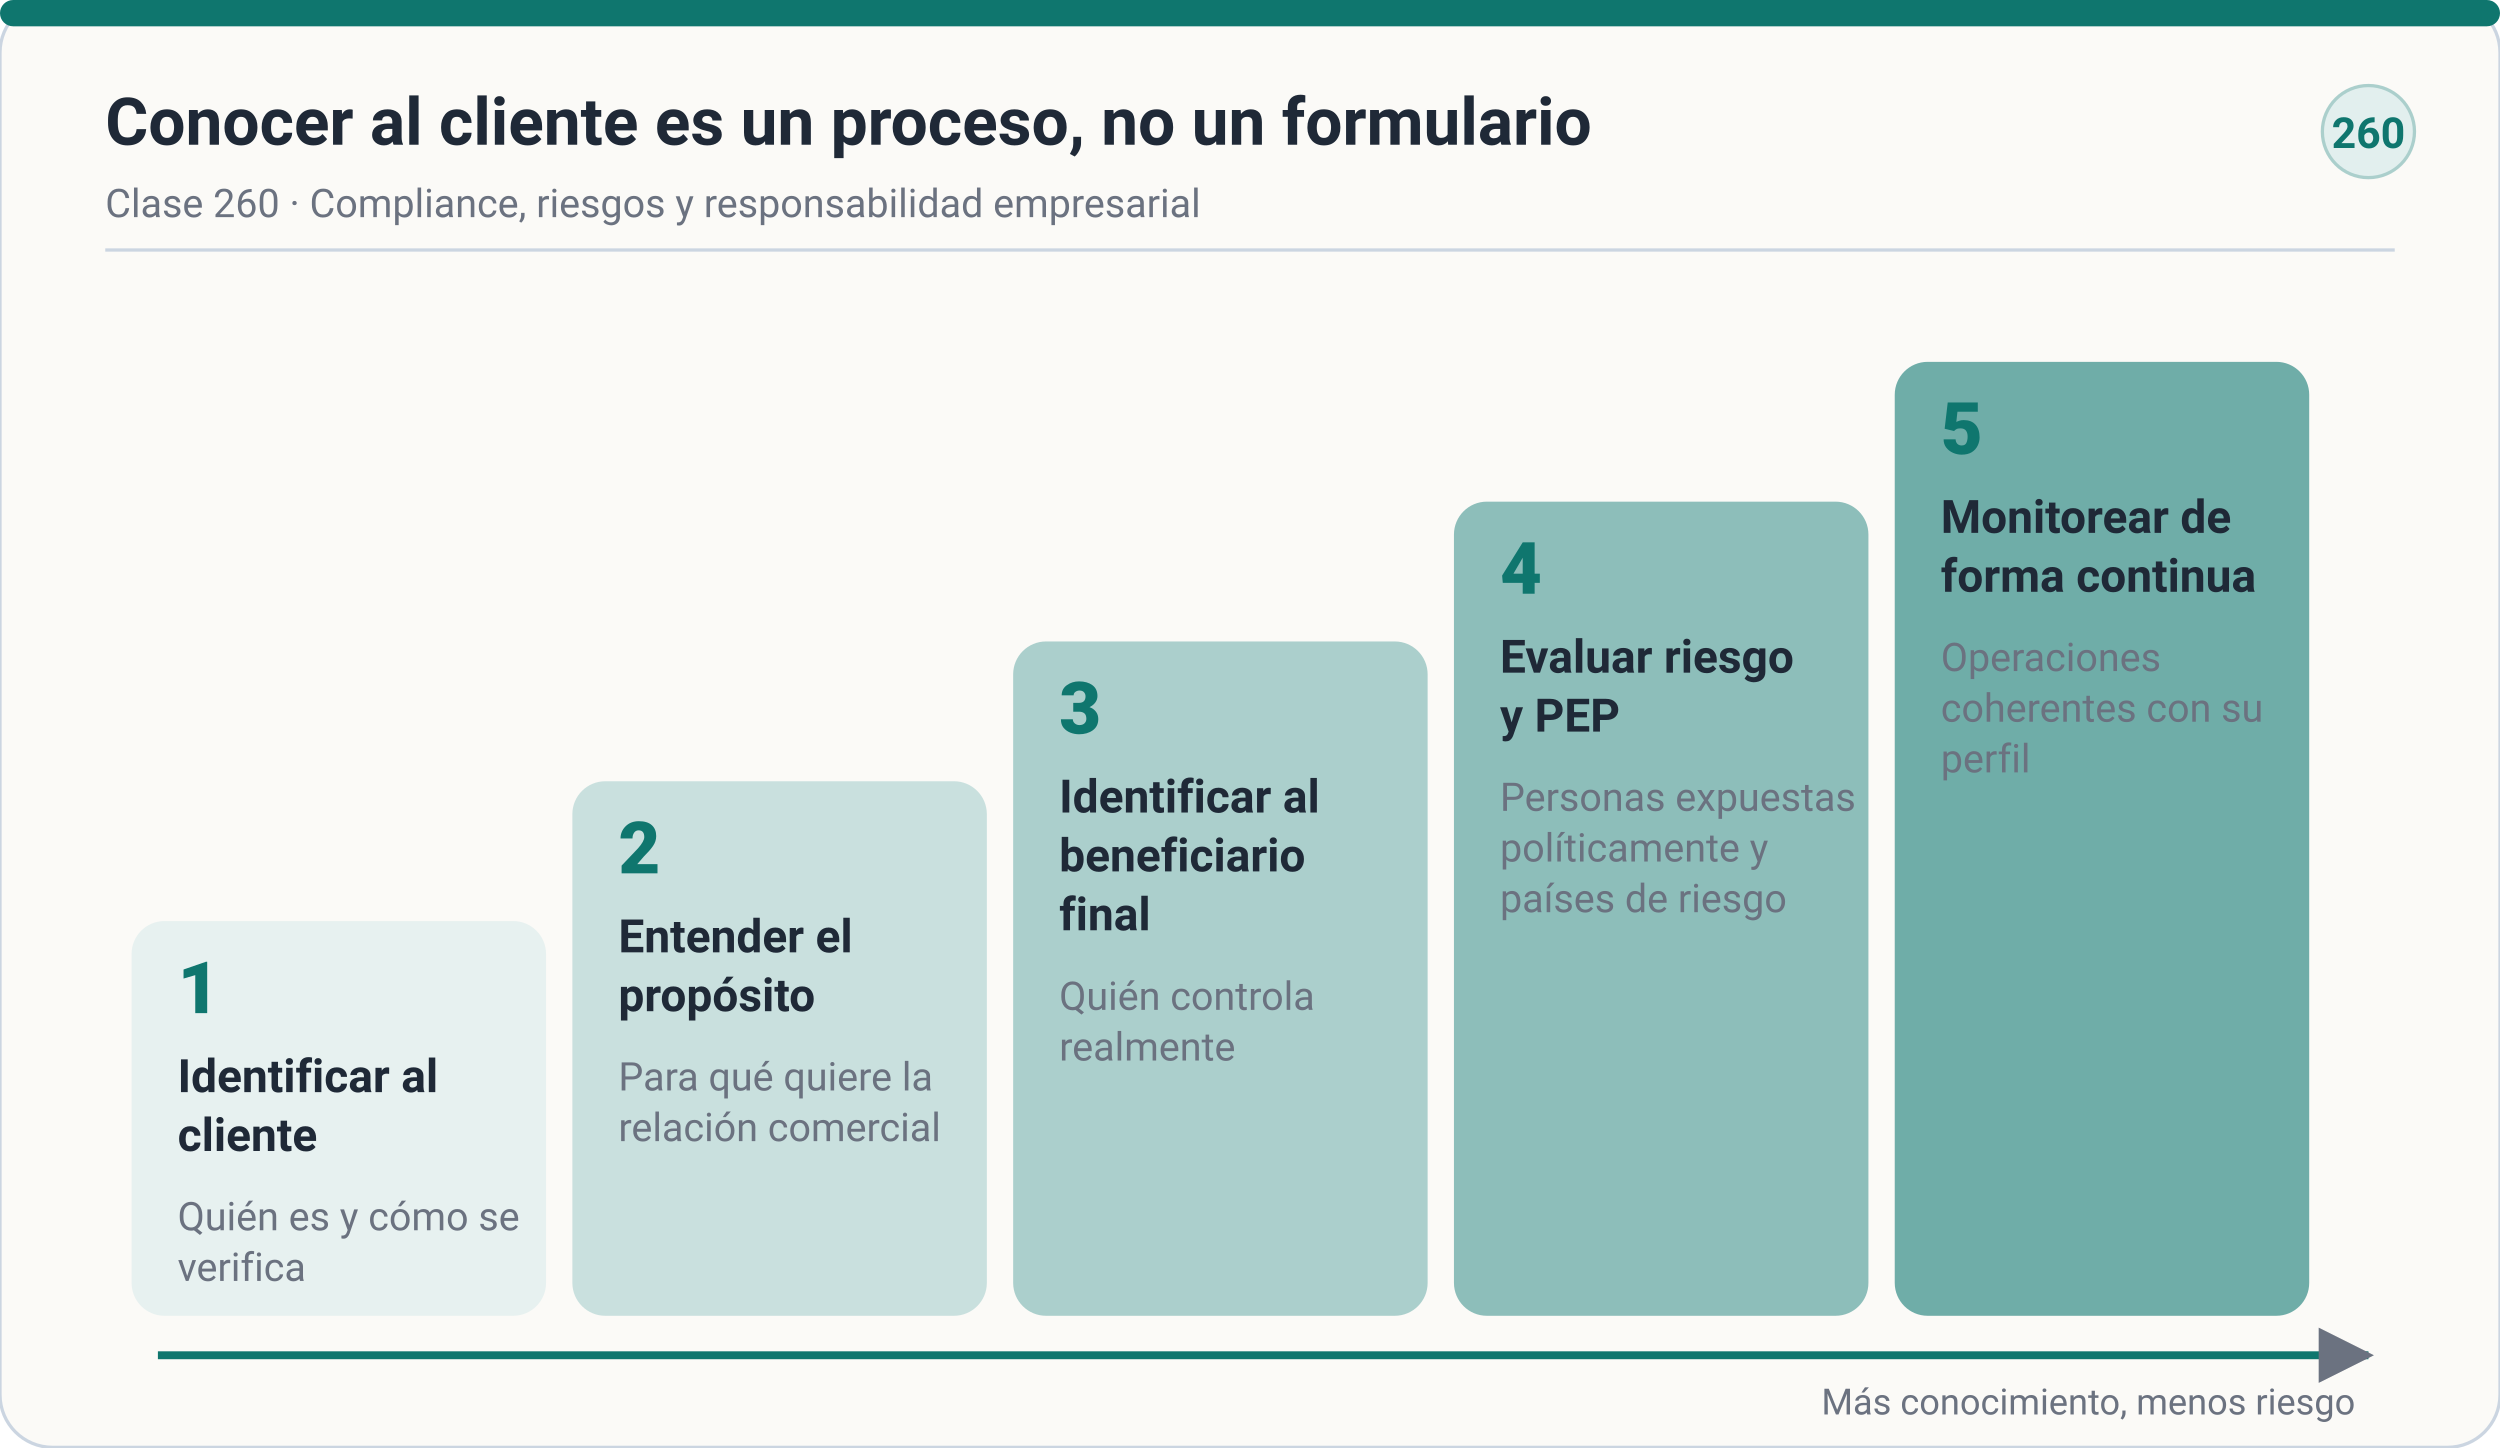
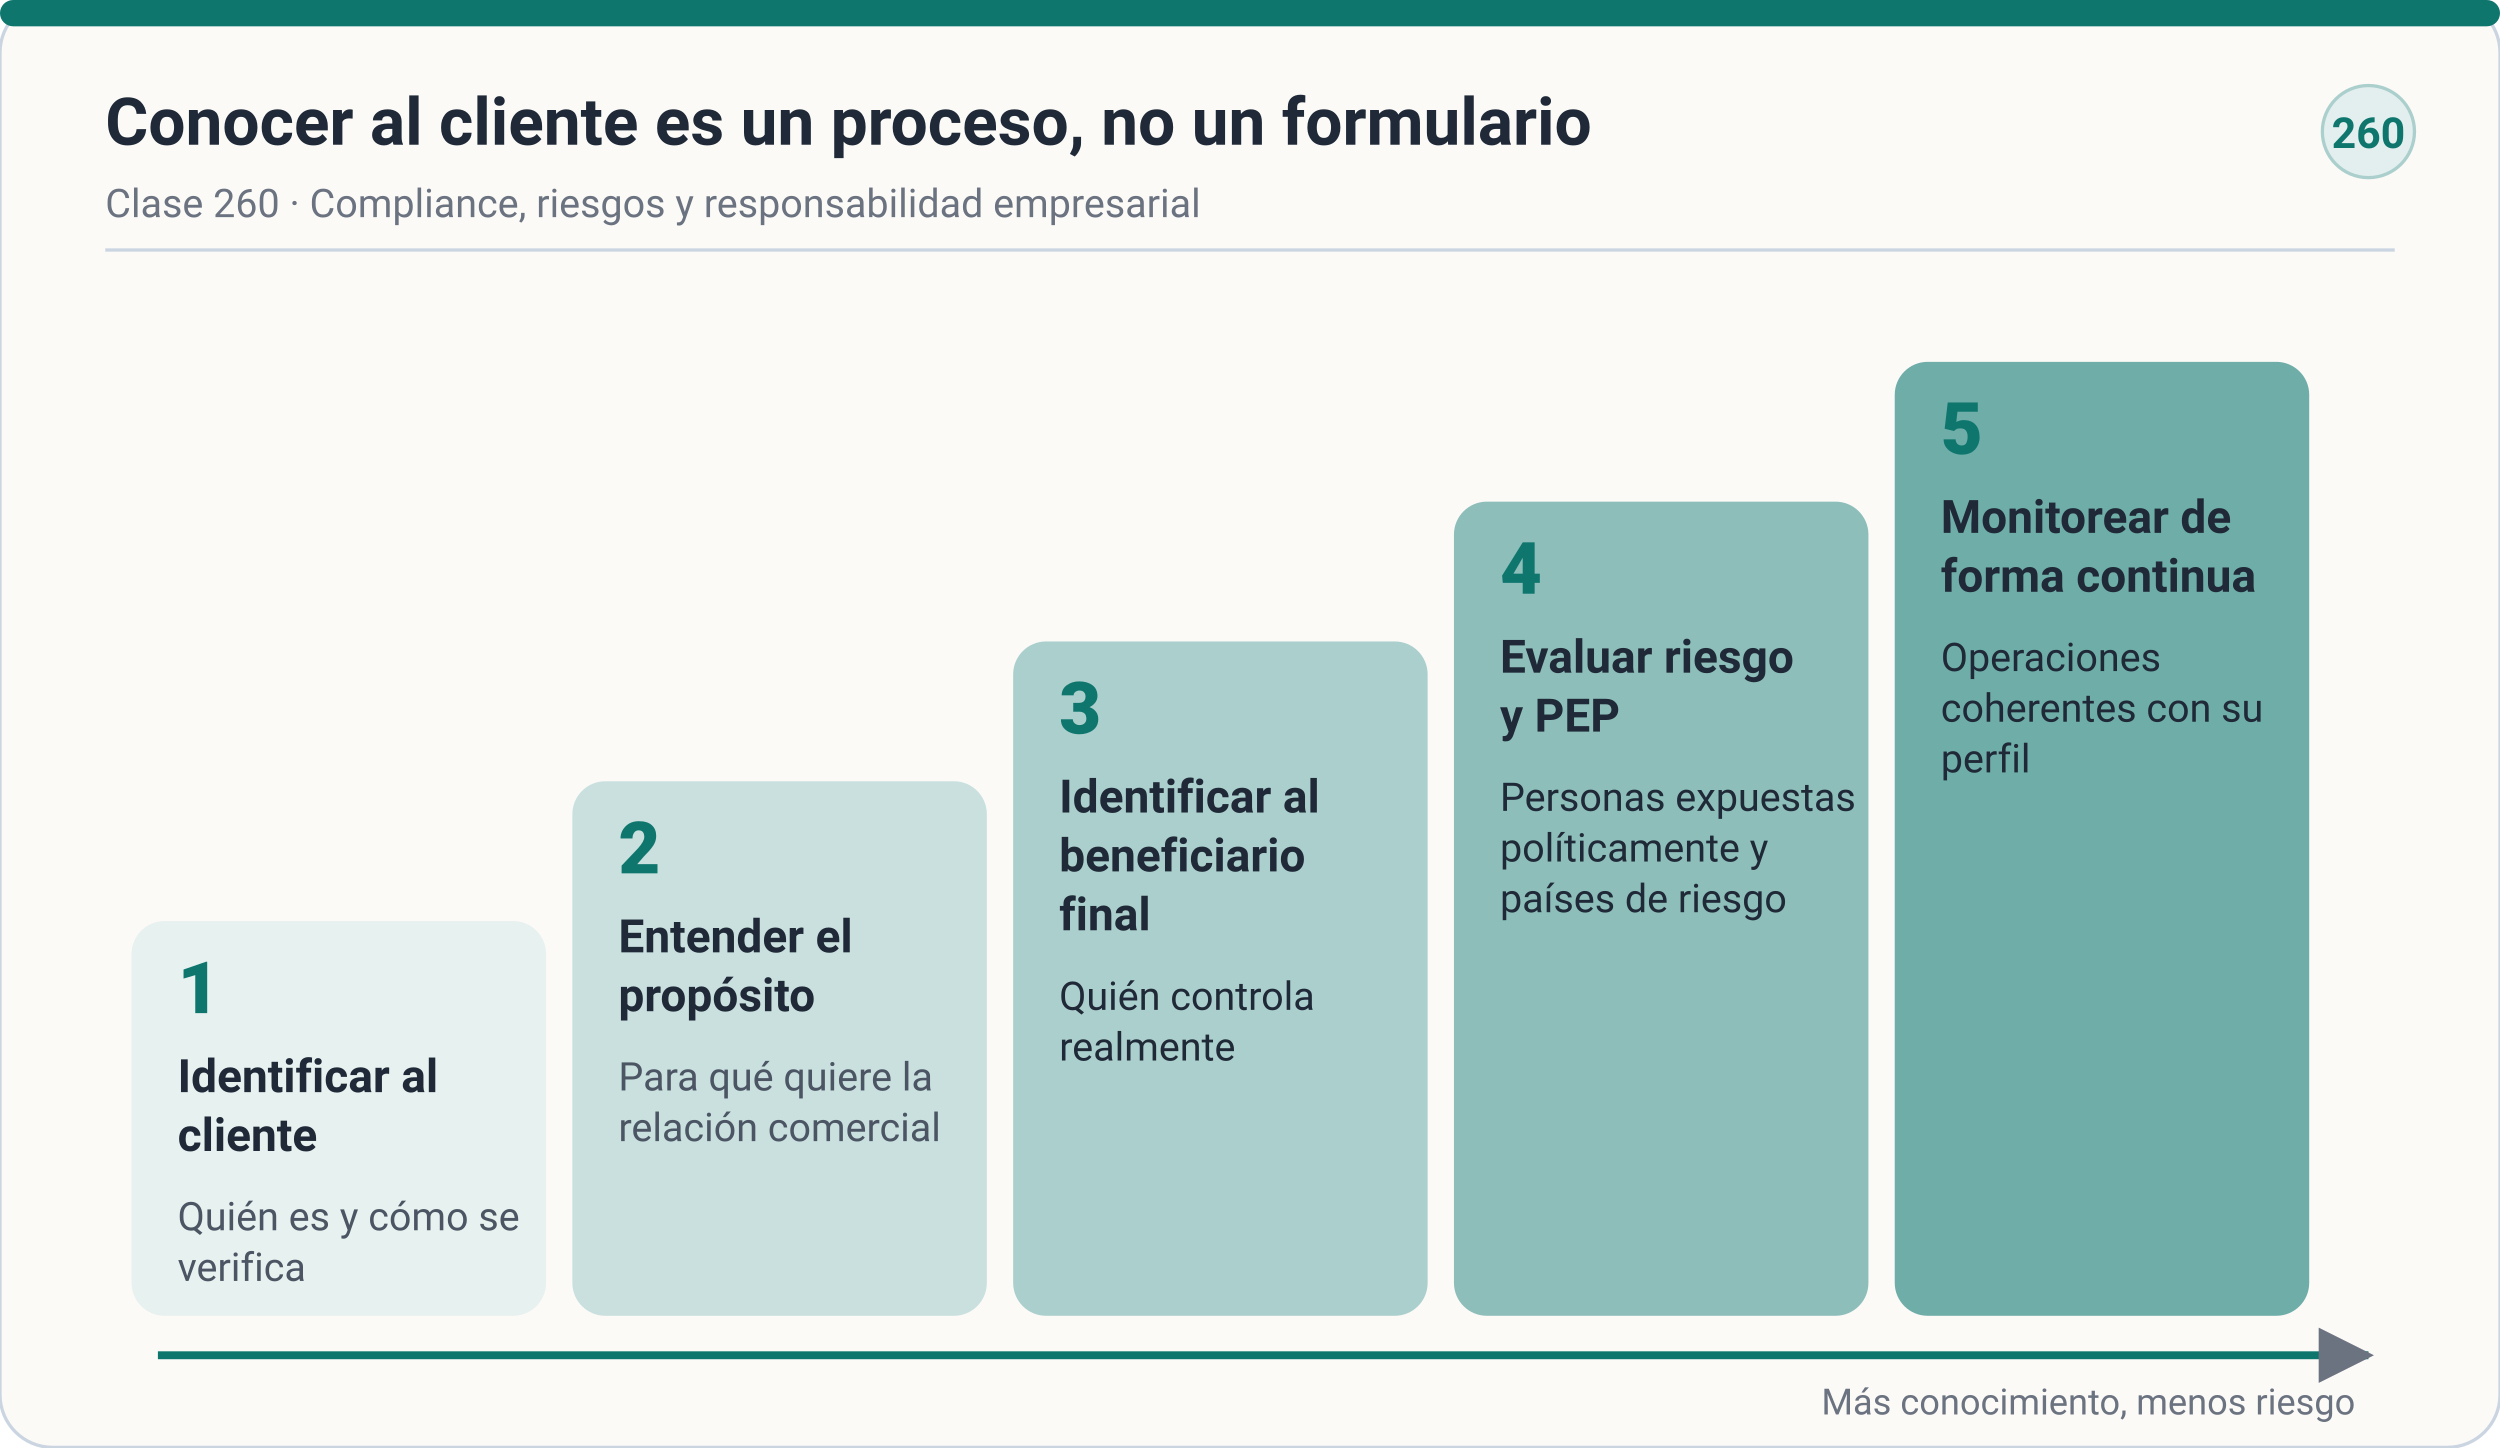
<svg xmlns="http://www.w3.org/2000/svg" viewBox="0 0 760 440" width="760" height="440" role="img" aria-labelledby="t d" font-family="system-ui, -apple-system, 'Segoe UI', Roboto, Arial, sans-serif">
  <defs>
    <marker id="fl" viewBox="0 0 10 10" refX="9" refY="5" markerWidth="7" markerHeight="7" orient="auto-start-reverse">
      <path d="M0,0 L10,5 L0,10 z" fill="#6B7280" />
    </marker>
    <marker id="fa" viewBox="0 0 10 10" refX="9" refY="5" markerWidth="7" markerHeight="7" orient="auto-start-reverse">
      <path d="M0,0 L10,5 L0,10 z" fill="#0F766E" />
    </marker>
  </defs>
  <rect width="760" height="440" rx="16" fill="#FBFAF7" stroke="#CBD5E1" />
  <rect x="0" y="0" width="760" height="8" rx="4" fill="#0F766E" />
  <text x="32.0" y="44.0" font-size="20" text-anchor="start" fill="#1F2937" font-weight="700">
    <tspan x="32.0" dy="0.0">Conocer al cliente es un proceso, no un formulario</tspan>
  </text>
  <text x="32.0" y="66.0" font-size="12" text-anchor="start" fill="#6B7280" font-weight="400">
    <tspan x="32.0" dy="0.0">Clase 260 · Compliance, riesgos y responsabilidad empresarial</tspan>
  </text>
  <line x1="32" y1="76" x2="728" y2="76" stroke="#CBD5E1" />
  <rect x="40.0" y="280.0" width="126.0" height="120.0" rx="10" fill="#E7F1F0" />
  <text x="54.0" y="308.0" font-size="22" text-anchor="start" fill="#0F766E" font-weight="800">
    <tspan x="54.0" dy="0.0">1</tspan>
  </text>
  <text x="54.0" y="332.0" font-size="14" text-anchor="start" fill="#1F2937" font-weight="700">
    <tspan x="54.0" dy="0.0">Identificar al</tspan>
    <tspan x="54.0" dy="17.9">cliente</tspan>
  </text>
-   <text x="54.0" y="374.0" font-size="12" text-anchor="start" fill="#6B7280" font-weight="400">
+   <text x="54.0" y="374.0" font-size="12" text-anchor="start" fill="#4B5563" font-weight="400">
    <tspan x="54.0" dy="0.0">Quién es y cómo se</tspan>
    <tspan x="54.0" dy="15.4">verifica</tspan>
  </text>
  <rect x="174.0" y="237.5" width="126.0" height="162.5" rx="10" fill="#C9E0DE" />
  <text x="188.0" y="265.5" font-size="22" text-anchor="start" fill="#0F766E" font-weight="800">
    <tspan x="188.0" dy="0.0">2</tspan>
  </text>
  <text x="188.0" y="289.5" font-size="14" text-anchor="start" fill="#1F2937" font-weight="700">
    <tspan x="188.0" dy="0.0">Entender el</tspan>
    <tspan x="188.0" dy="17.9">propósito</tspan>
  </text>
-   <text x="188.0" y="331.5" font-size="12" text-anchor="start" fill="#6B7280" font-weight="400">
+   <text x="188.0" y="331.5" font-size="12" text-anchor="start" fill="#4B5563" font-weight="400">
    <tspan x="188.0" dy="0.0">Para qué quiere la</tspan>
    <tspan x="188.0" dy="15.4">relación comercial</tspan>
  </text>
  <rect x="308.0" y="195.0" width="126.0" height="205.0" rx="10" fill="#ABCFCC" />
  <text x="322.0" y="223.0" font-size="22" text-anchor="start" fill="#0F766E" font-weight="800">
    <tspan x="322.0" dy="0.0">3</tspan>
  </text>
  <text x="322.0" y="247.0" font-size="14" text-anchor="start" fill="#1F2937" font-weight="700">
    <tspan x="322.0" dy="0.0">Identificar al</tspan>
    <tspan x="322.0" dy="17.9">beneficiario</tspan>
    <tspan x="322.0" dy="17.9">final</tspan>
  </text>
-   <text x="322.0" y="307.0" font-size="12" text-anchor="start" fill="#6B7280" font-weight="400">
+   <text x="322.0" y="307.0" font-size="12" text-anchor="start" fill="#1F2937" font-weight="400">
    <tspan x="322.0" dy="0.0">Quién controla</tspan>
    <tspan x="322.0" dy="15.4">realmente</tspan>
  </text>
  <rect x="442.0" y="152.5" width="126.0" height="247.5" rx="10" fill="#8DBEBA" />
  <text x="456.0" y="180.5" font-size="22" text-anchor="start" fill="#0F766E" font-weight="800">
    <tspan x="456.0" dy="0.0">4</tspan>
  </text>
  <text x="456.0" y="204.5" font-size="14" text-anchor="start" fill="#1F2937" font-weight="700">
    <tspan x="456.0" dy="0.0">Evaluar riesgo</tspan>
    <tspan x="456.0" dy="17.9">y PEP</tspan>
  </text>
-   <text x="456.0" y="246.5" font-size="12" text-anchor="start" fill="#6B7280" font-weight="400">
+   <text x="456.0" y="246.5" font-size="12" text-anchor="start" fill="#1F2937" font-weight="400">
    <tspan x="456.0" dy="0.0">Personas expuestas</tspan>
    <tspan x="456.0" dy="15.4">políticamente y</tspan>
    <tspan x="456.0" dy="15.4">países de riesgo</tspan>
  </text>
  <rect x="576.0" y="110.0" width="126.0" height="290.0" rx="10" fill="#6FADA8" />
  <text x="590.0" y="138.0" font-size="22" text-anchor="start" fill="#0F766E" font-weight="800">
    <tspan x="590.0" dy="0.0">5</tspan>
  </text>
  <text x="590.0" y="162.0" font-size="14" text-anchor="start" fill="#1F2937" font-weight="700">
    <tspan x="590.0" dy="0.0">Monitorear de</tspan>
    <tspan x="590.0" dy="17.9">forma continua</tspan>
  </text>
-   <text x="590.0" y="204.0" font-size="12" text-anchor="start" fill="#6B7280" font-weight="400">
+   <text x="590.0" y="204.0" font-size="12" text-anchor="start" fill="#1F2937" font-weight="400">
    <tspan x="590.0" dy="0.0">Operaciones</tspan>
    <tspan x="590.0" dy="15.4">coherentes con su</tspan>
    <tspan x="590.0" dy="15.4">perfil</tspan>
  </text>
  <line x1="48.0" y1="412.0" x2="720.0" y2="412.0" stroke="#0F766E" stroke-width="2.4" marker-end="url(#fl)" />
  <text x="716.0" y="430.0" font-size="11" text-anchor="end" fill="#6B7280" font-weight="400">
    <tspan x="716.0" dy="0.0">Más conocimiento, menos riesgo</tspan>
  </text>
  <circle cx="720" cy="40" r="14" fill="#E2EFEE" stroke="#ABCFCC" />
  <text x="720" y="45" font-size="13" text-anchor="middle" fill="#0F766E" font-weight="700">260</text>
</svg>
